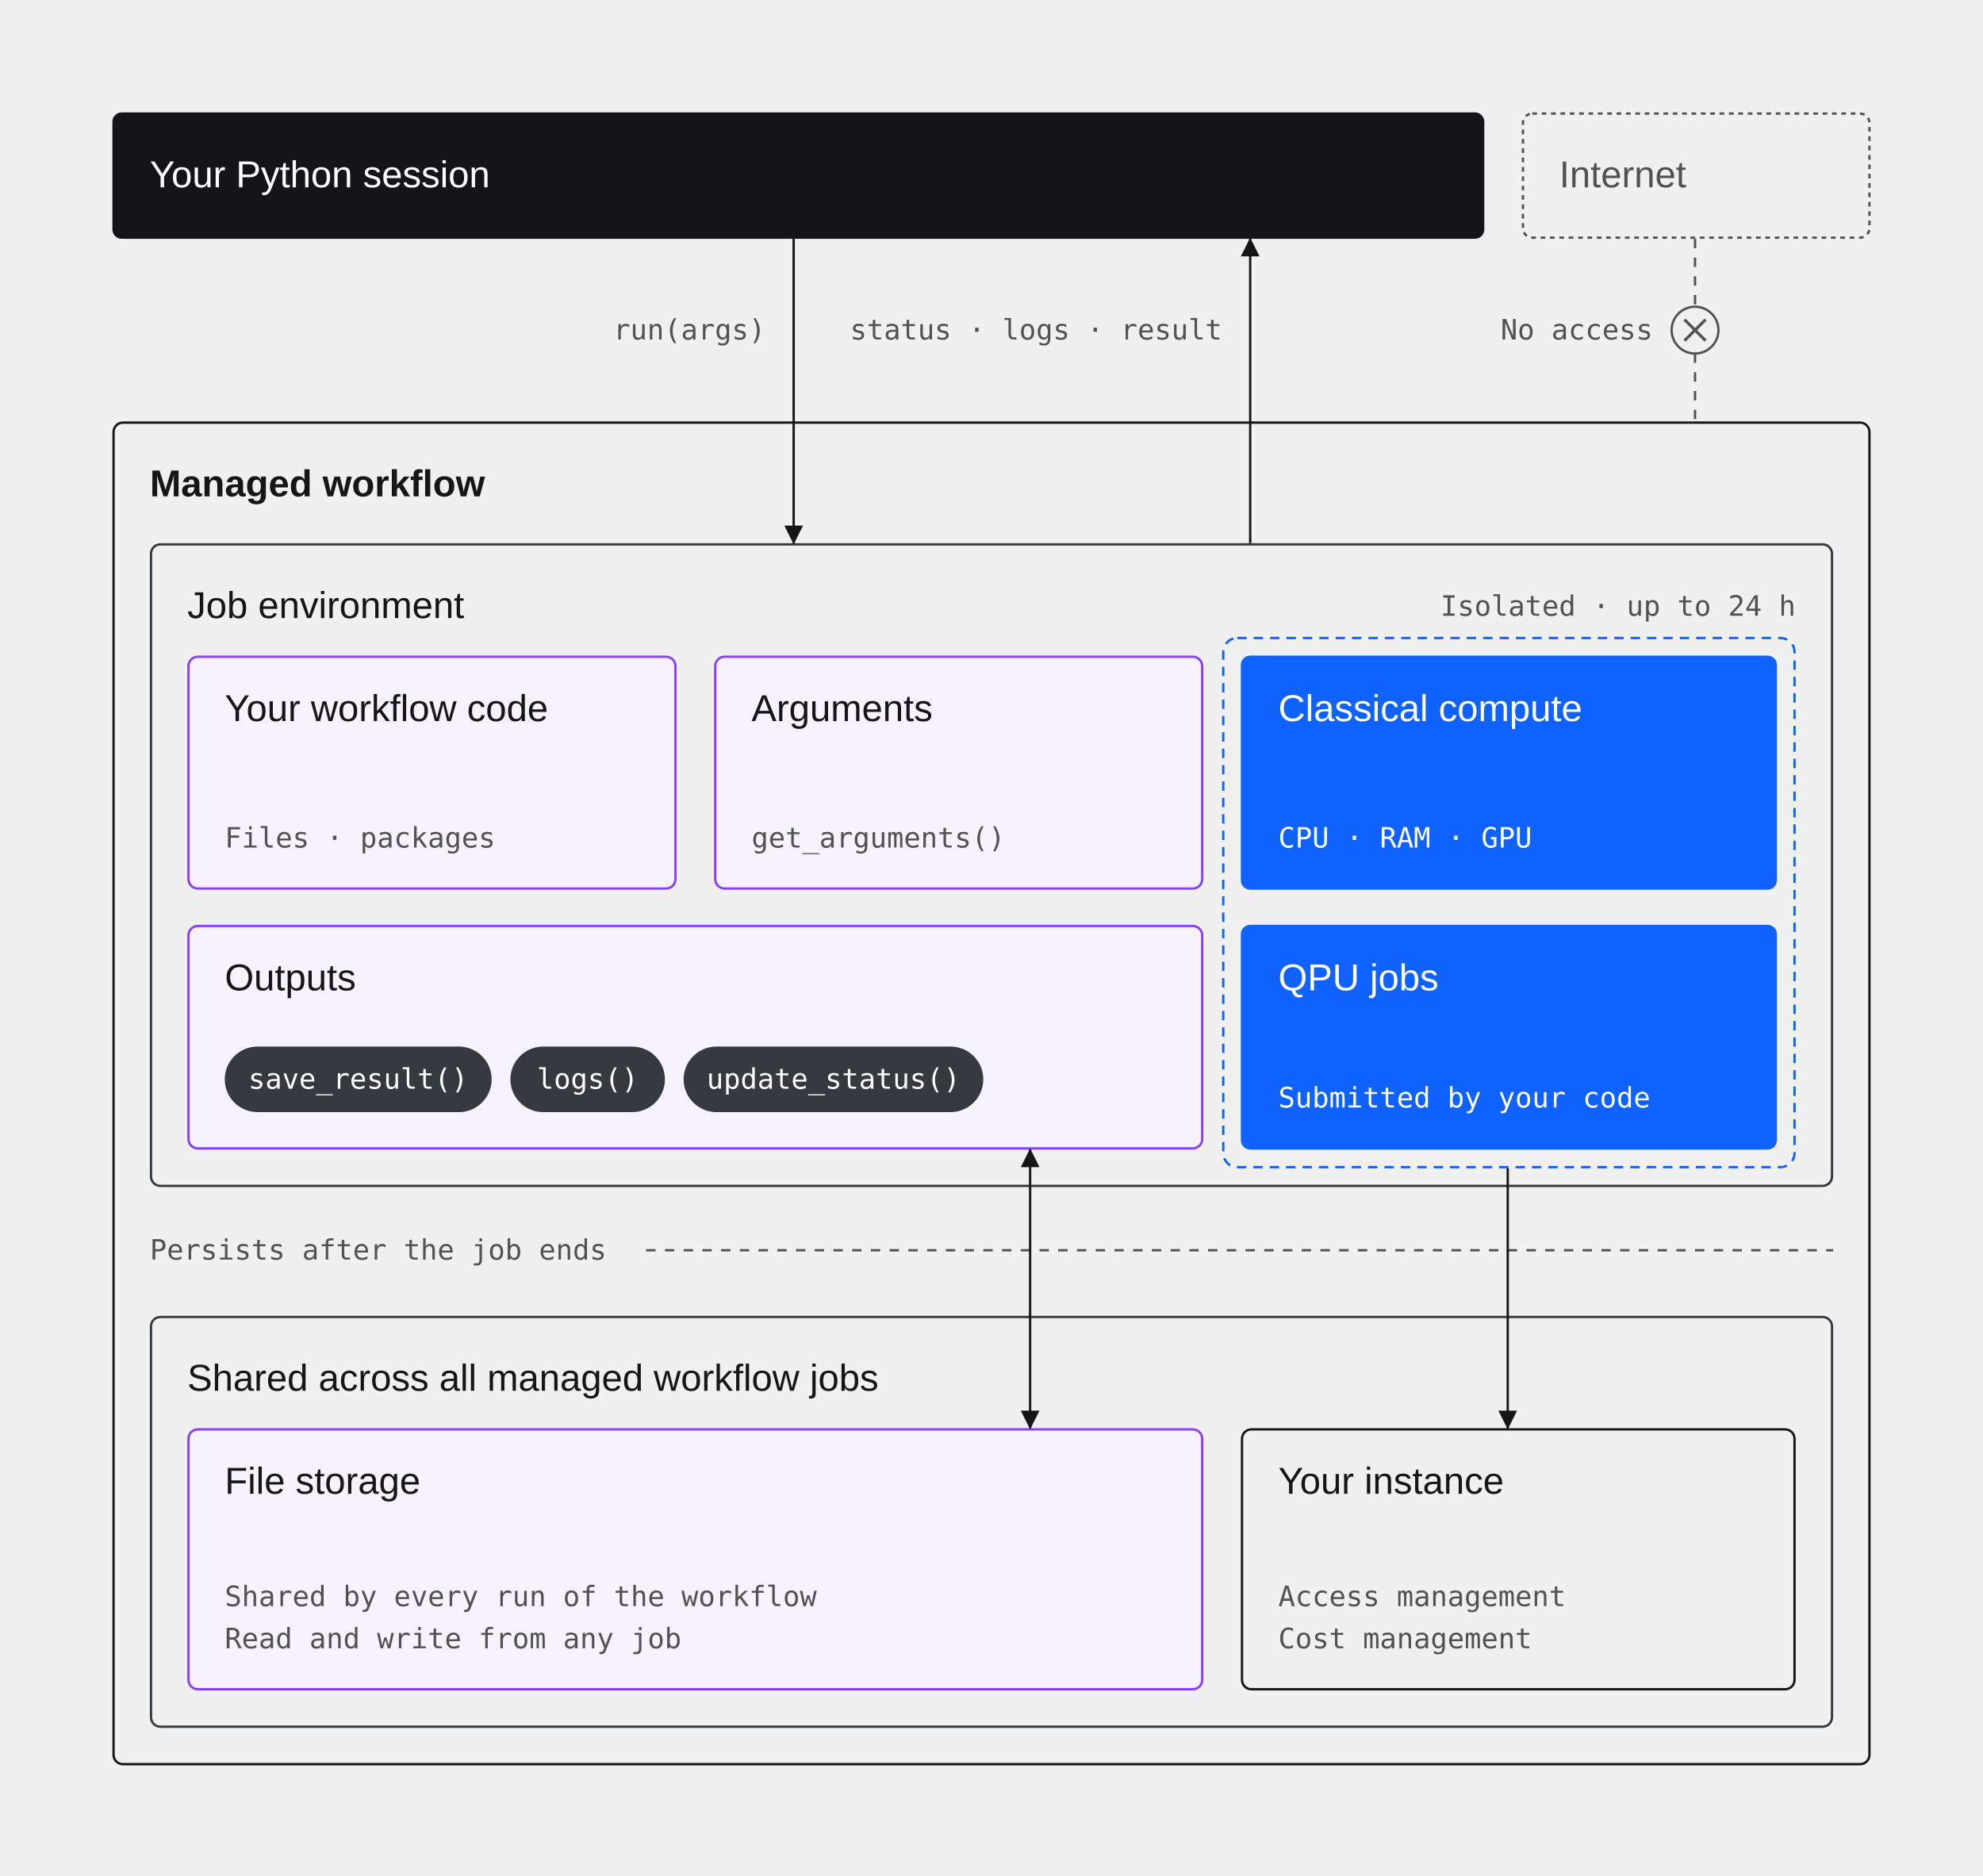
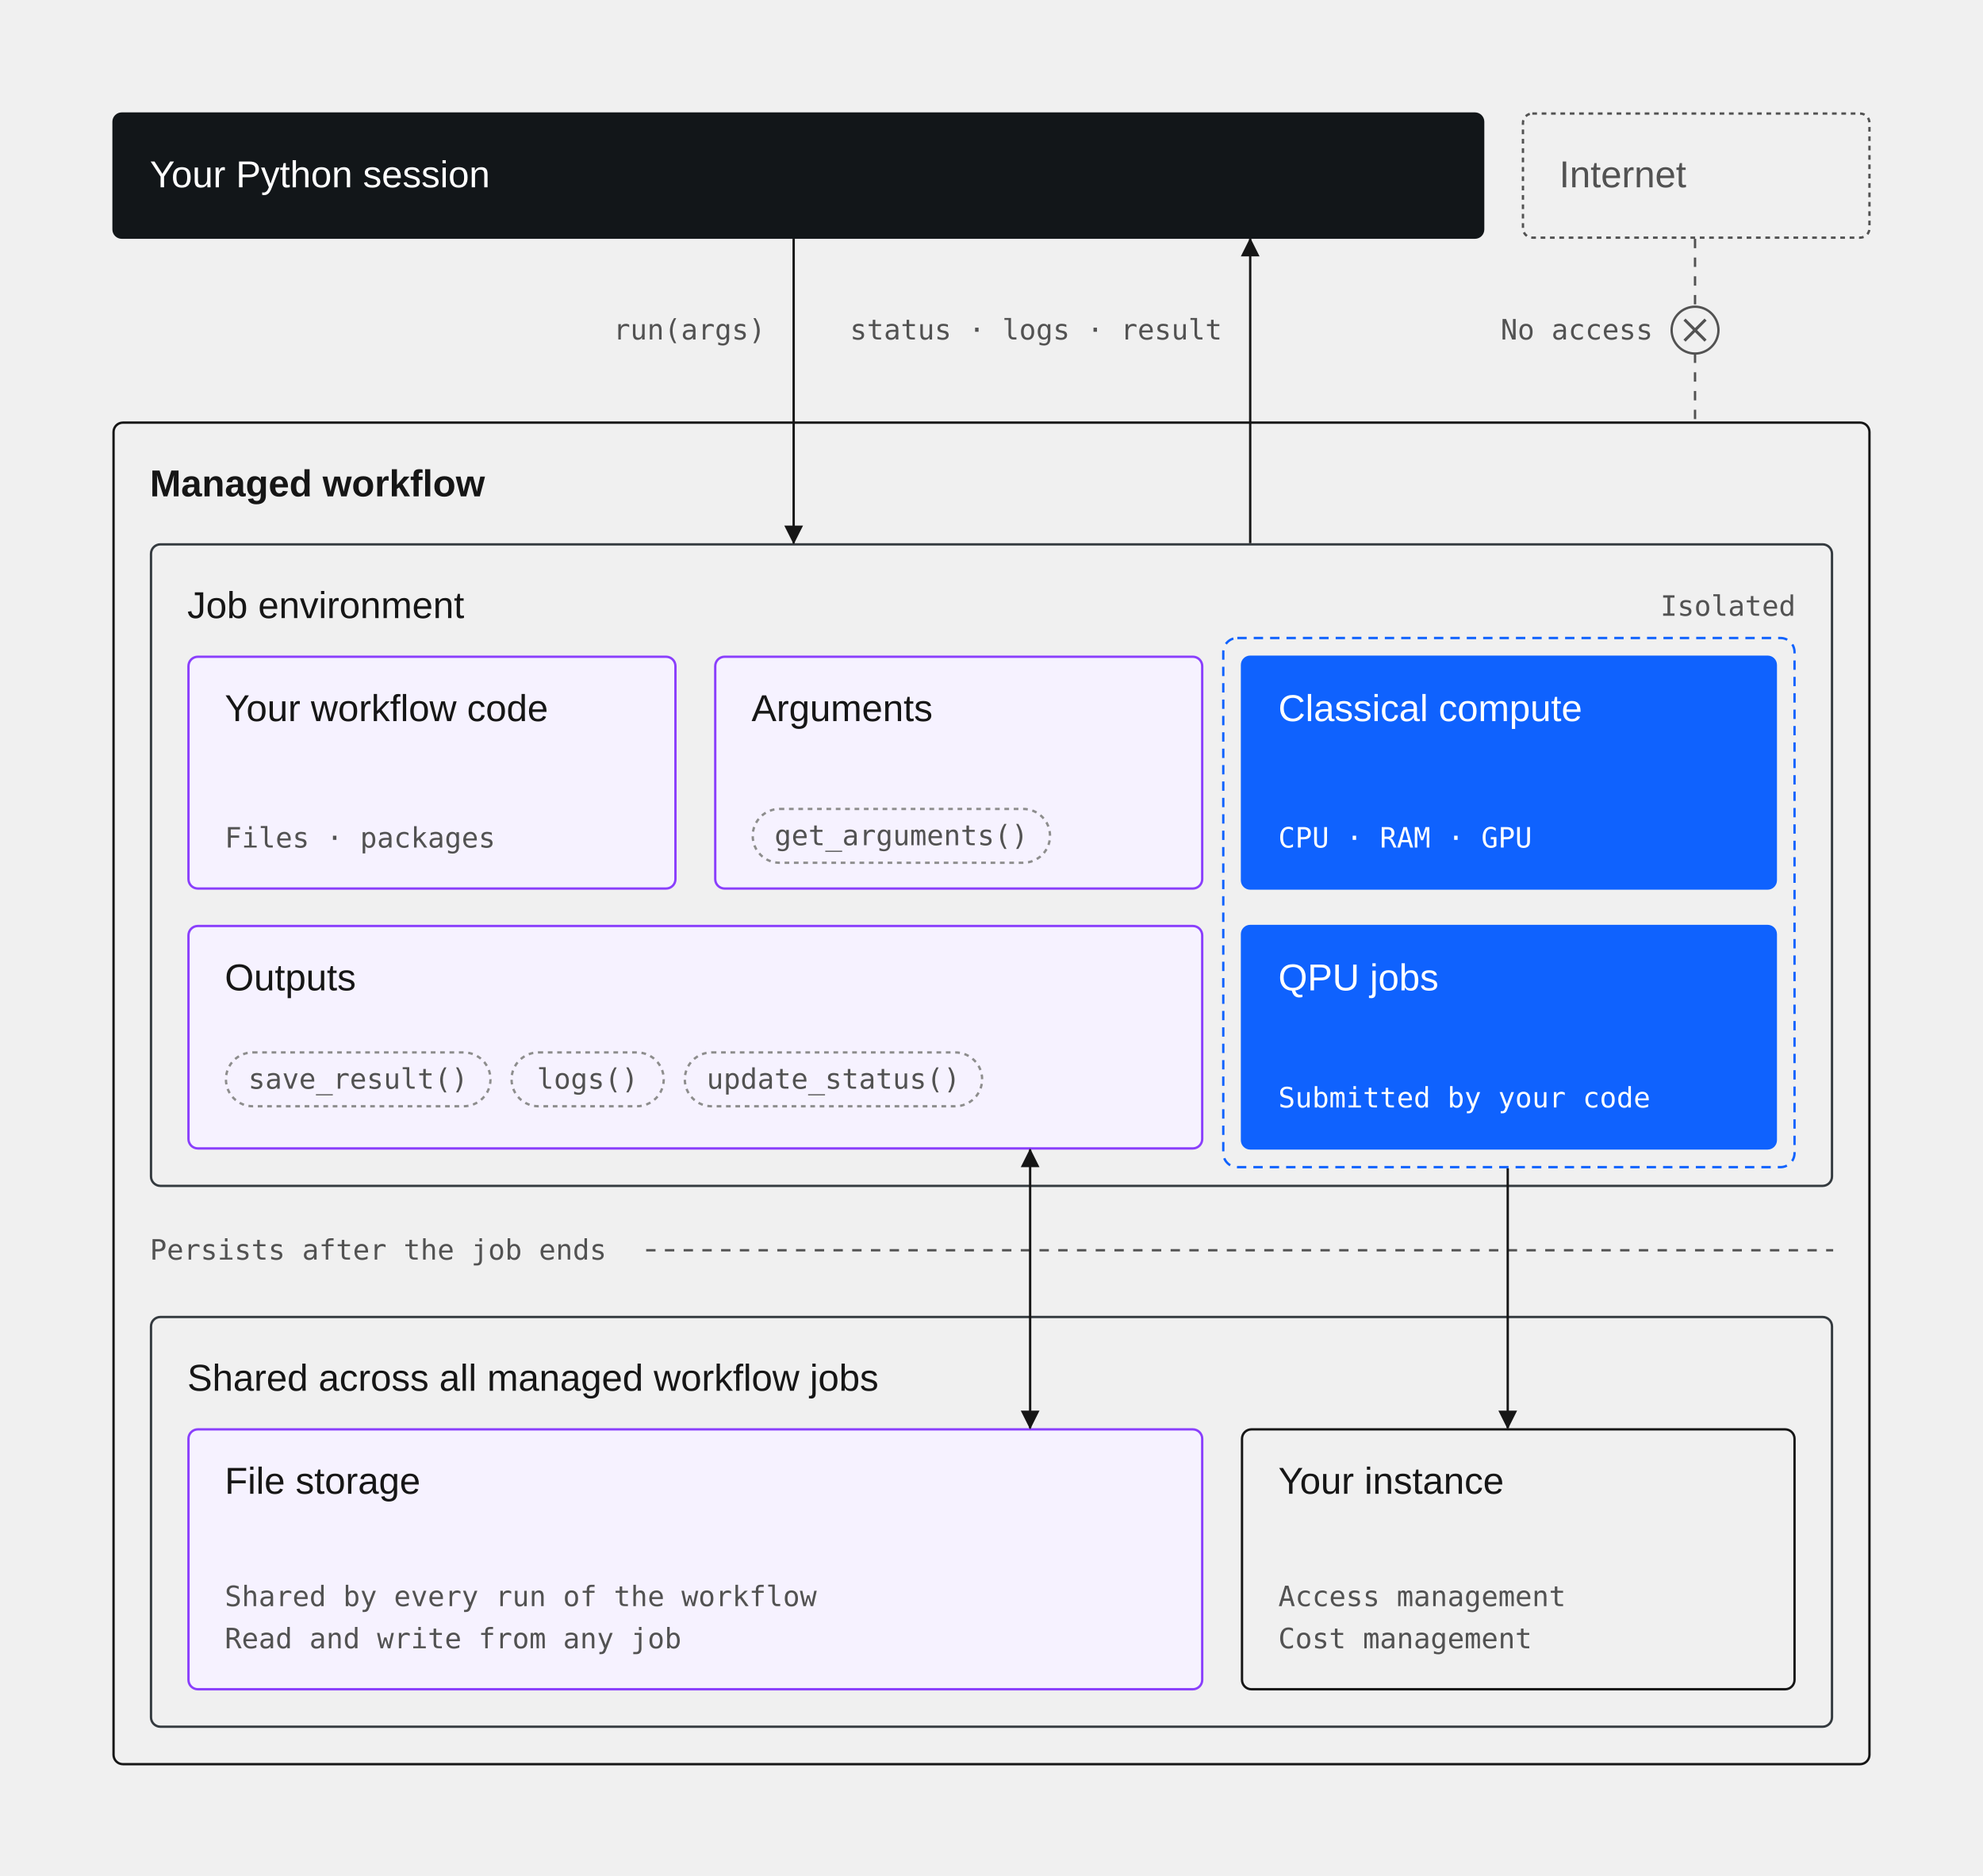
<svg xmlns="http://www.w3.org/2000/svg" width="847" height="801" viewBox="0 0 847 801" fill="none" role="img" aria-labelledby="title">
  <style>
text{font-family:'IBM Plex Sans','Helvetica Neue',Arial,sans-serif;font-size:16px;fill:#161616}
.m{font-family:'IBM Plex Mono',Menlo,Consolas,monospace;font-size:12px;fill:#525252}
.h{font-weight:600}.w{fill:#FFFFFF}.g{fill:#525252}
.bar{fill:#121619}
- .o{stroke:#161616}.c{stroke:#343A3F}.b{fill:#F6F2FF;stroke:#8A3FFC}.bl{fill:#0F62FE}.p{fill:#343A3F}
+ .o{stroke:#161616}.c{stroke:#343A3F}.b{fill:#F6F2FF;stroke:#8A3FFC}.bl{fill:#0F62FE}.p{fill:none;stroke:#8D8D8D;stroke-dasharray:2 2}
.k{fill:none;stroke:#161616}.d{stroke:#525252;stroke-dasharray:2 2}
.ln{stroke:#161616;fill:none}.dl{stroke:#525252;stroke-dasharray:4 4;fill:none}.ah{fill:#161616}
</style>
  <defs>
    <marker id="h" viewBox="0 0 8 8" refX="7.5" refY="4" markerWidth="8" markerHeight="8" markerUnits="userSpaceOnUse" orient="auto">
      <path class="ah" d="M0,0 L8,4 L0,8 z" />
    </marker>
    <marker id="t" viewBox="0 0 8 8" refX="0.5" refY="4" markerWidth="8" markerHeight="8" markerUnits="userSpaceOnUse" orient="auto">
      <path class="ah" d="M8,0 L0,4 L8,8 z" />
    </marker>
  </defs>
  <rect class="bar" x="48" y="48" width="586" height="54" rx="4" />
  <text class="w" x="64" y="80">Your Python session</text>
  <rect class="d" x="650.5" y="48.5" width="148" height="53" rx="4" />
  <text class="g" x="666" y="80">Internet</text>
  <rect class="o" x="48.5" y="180.5" width="750" height="573" rx="4" />
  <text class="h" x="64" y="212">Managed workflow</text>
  <rect class="c" x="64.5" y="232.5" width="718" height="274" rx="4" />
  <text x="80" y="264">Job environment</text>
-   <text class="m" x="767" y="263" text-anchor="end">Isolated · up to 24 h</text>
+   <text class="m" x="767" y="263" text-anchor="end">Isolated</text>
  <rect class="b" x="80.5" y="280.5" width="208" height="99" rx="4" />
  <text x="96" y="308">Your workflow code</text>
  <text class="m" x="96" y="362">Files · packages</text>
  <rect class="b" x="305.5" y="280.5" width="208" height="99" rx="4" />
  <text x="321" y="308">Arguments</text>
-   <text class="m" x="321" y="362">get_arguments()</text>
+   <rect class="p" x="321.5" y="345.5" width="127" height="23" rx="11.5" />
+   <text class="m" x="385" y="361" text-anchor="middle">get_arguments()</text>
  <rect x="522.5" y="272.5" width="244" height="226" rx="6" style="stroke:#0F62FE;stroke-dasharray:4 3" />
  <rect class="bl" x="530" y="280" width="229" height="100" rx="4" />
  <text class="w" x="546" y="308">Classical compute</text>
  <text class="m w" x="546" y="362">CPU · RAM · GPU</text>
  <rect class="b" x="80.5" y="395.5" width="433" height="95" rx="4" />
  <text x="96" y="423">Outputs</text>
-   <rect class="p" x="96" y="447" width="114" height="28" rx="14" />
-   <text class="m w" x="153" y="465" text-anchor="middle">save_result()</text>
-   <rect class="p" x="218" y="447" width="66" height="28" rx="14" />
-   <text class="m w" x="251" y="465" text-anchor="middle">logs()</text>
-   <rect class="p" x="292" y="447" width="128" height="28" rx="14" />
-   <text class="m w" x="356" y="465" text-anchor="middle">update_status()</text>
+   <rect class="p" x="96.5" y="449.5" width="113" height="23" rx="11.5" />
+   <text class="m" x="153" y="465" text-anchor="middle">save_result()</text>
+   <rect class="p" x="218.5" y="449.5" width="65" height="23" rx="11.5" />
+   <text class="m" x="251" y="465" text-anchor="middle">logs()</text>
+   <rect class="p" x="292.5" y="449.5" width="127" height="23" rx="11.5" />
+   <text class="m" x="356" y="465" text-anchor="middle">update_status()</text>
  <rect class="bl" x="530" y="395" width="229" height="96" rx="4" />
  <text class="w" x="546" y="423">QPU jobs</text>
  <text class="m w" x="546" y="473">Submitted by your code</text>
  <text class="m" x="64" y="538">Persists after the job ends</text>
  <path class="dl" d="M276,534 L783,534" />
  <rect class="c" x="64.5" y="562.5" width="718" height="175" rx="4" />
  <text x="80" y="594">Shared across all managed workflow jobs</text>
  <rect class="b" x="80.5" y="610.5" width="433" height="111" rx="4" />
  <text x="96" y="638">File storage</text>
  <text class="m" x="96" y="686">Shared by every run of the workflow</text>
  <text class="m" x="96" y="704">Read and write from any job</text>
  <rect class="k" x="530.5" y="610.5" width="236" height="111" rx="4" />
  <text x="546" y="638">Your instance</text>
  <text class="m" x="546" y="686">Access management</text>
  <text class="m" x="546" y="704">Cost management</text>
  <path class="ln" d="M440,491 L440,610" marker-start="url(#t)" marker-end="url(#h)" />
  <path class="ln" d="M644,499 L644,610" marker-end="url(#h)" />
  <path class="ln" d="M339,102 L339,232" marker-end="url(#h)" />
  <text class="m" x="327" y="145" text-anchor="end">run(args)</text>
  <path class="ln" d="M534,232 L534,102" marker-end="url(#h)" />
  <text class="m" x="522" y="145" text-anchor="end">status · logs · result</text>
  <path class="dl" d="M724,102 L724,131 M724,151 L724,180" />
  <circle cx="724" cy="141" r="10" style="stroke:#525252" />
  <path d="M719.5,136.5 L728.5,145.5 M728.5,136.5 L719.5,145.5" style="stroke:#525252;stroke-width:1.25" />
  <text class="m" x="706" y="145" text-anchor="end">No access</text>
</svg>
